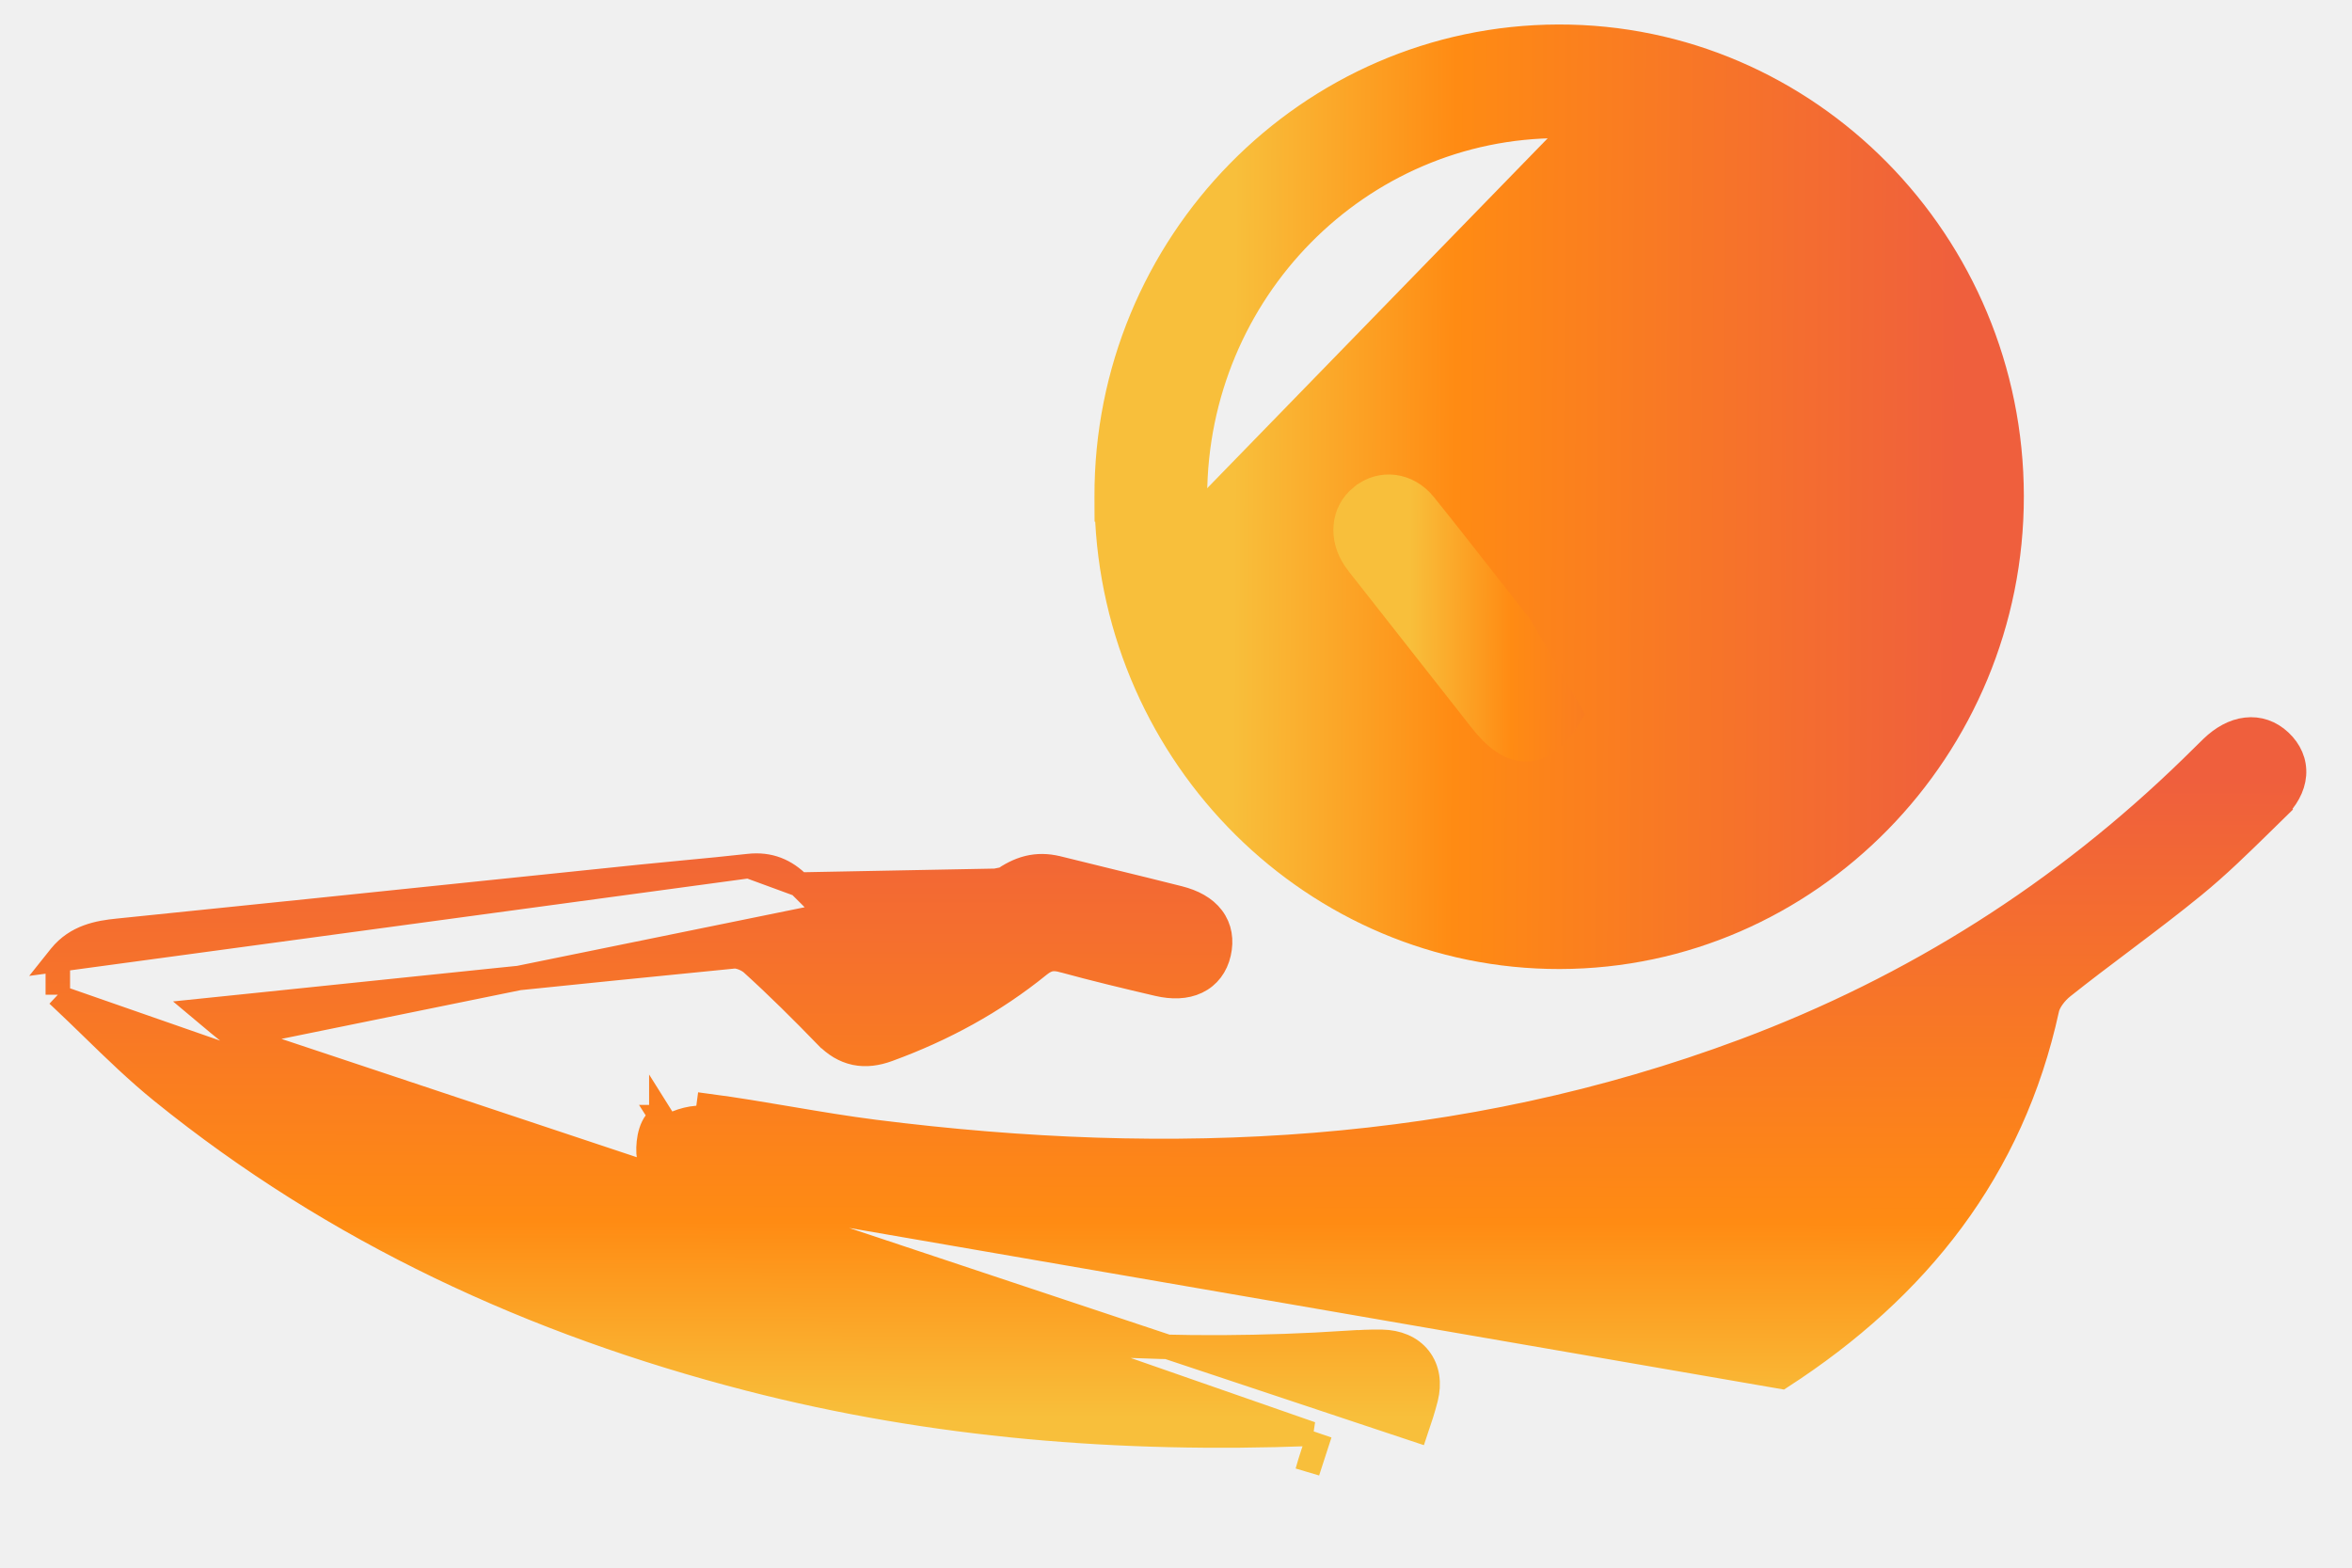
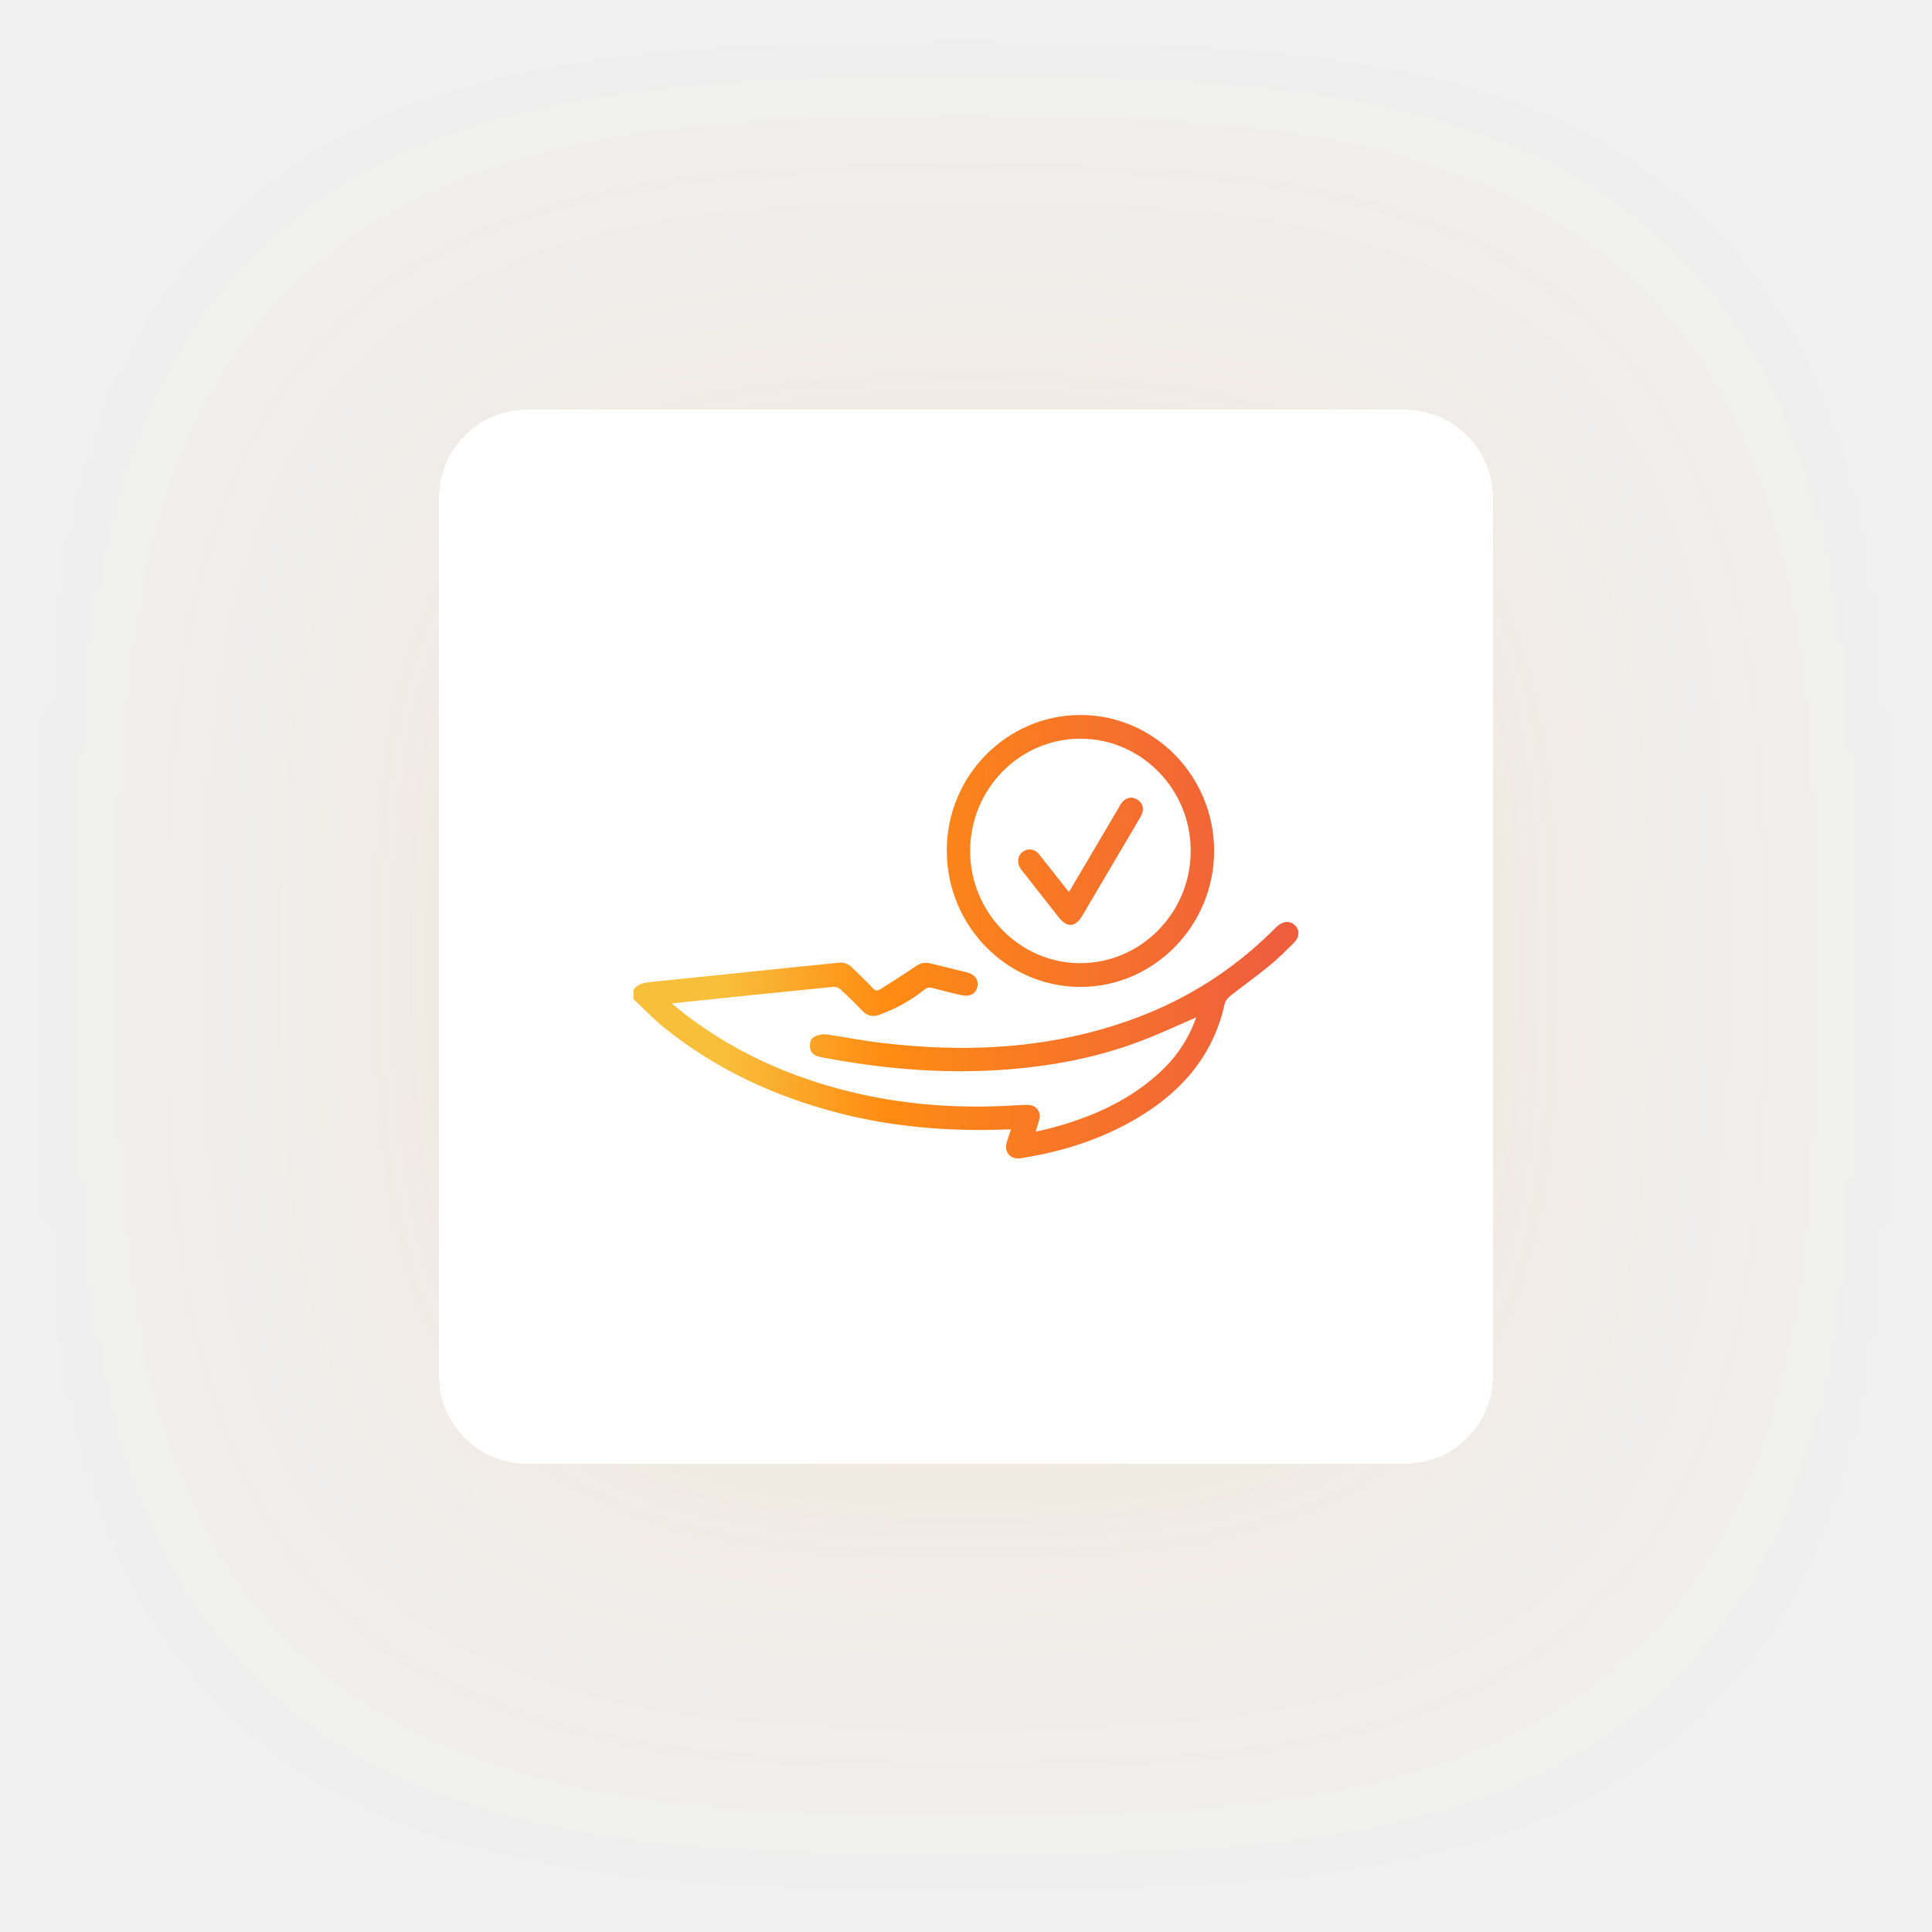
- <svg xmlns="http://www.w3.org/2000/svg" width="48" height="32" viewBox="0 0 48 32" fill="none">
-   <path d="M1.18 19.589L1.235 19.52C1.561 19.118 2.011 19.039 2.406 18.999C5.022 18.733 7.638 18.461 10.253 18.19C11.2 18.092 12.146 17.994 13.092 17.896L13.092 17.896C13.388 17.866 13.681 17.838 13.973 17.81C14.41 17.769 14.844 17.727 15.28 17.678L1.18 19.589ZM1.18 19.589L1.18 19.677M1.18 19.589L1.18 19.677M1.18 19.677L1.18 19.678L1.18 19.679L1.18 19.68L1.18 19.681L1.18 19.682L1.18 19.683L1.18 19.684L1.18 19.685L1.18 19.686L1.18 19.687L1.18 19.688L1.18 19.689L1.18 19.69L1.18 19.691L1.18 19.692L1.18 19.693L1.18 19.694L1.18 19.695L1.18 19.696L1.18 19.697L1.18 19.698L1.18 19.699L1.18 19.7L1.18 19.701L1.18 19.702L1.18 19.703L1.18 19.704L1.18 19.706L1.18 19.706L1.18 19.707L1.18 19.709L1.18 19.709L1.18 19.711L1.18 19.712L1.18 19.713L1.18 19.714L1.18 19.715L1.18 19.716L1.18 19.717L1.18 19.718L1.18 19.719L1.18 19.72L1.18 19.721L1.18 19.722L1.18 19.723L1.18 19.724L1.18 19.725L1.18 19.726L1.18 19.727L1.18 19.728L1.18 19.729L1.18 19.73L1.18 19.731L1.18 19.732L1.18 19.733L1.18 19.734L1.18 19.735L1.18 19.736L1.18 19.737L1.18 19.738L1.18 19.739L1.18 19.74L1.18 19.741L1.18 19.742L1.18 19.743L1.18 19.744L1.18 19.745L1.18 19.746L1.18 19.747L1.18 19.748L1.18 19.749L1.18 19.75L1.18 19.751L1.18 19.752L1.18 19.753L1.18 19.754L1.18 19.755L1.18 19.756L1.18 19.757L1.18 19.758L1.18 19.759L1.18 19.76L1.18 19.761L1.18 19.762L1.18 19.763L1.18 19.764L1.18 19.765L1.18 19.766L1.18 19.767L1.18 19.768L1.18 19.769L1.18 19.77L1.18 19.771L1.18 19.773L1.18 19.773L1.18 19.774L1.18 19.776L1.18 19.776L1.18 19.777L1.18 19.779L1.18 19.78L1.18 19.781L1.18 19.782L1.18 19.783L1.18 19.784L1.18 19.785L1.18 19.786L1.18 19.787L1.18 19.788L1.18 19.789L1.18 19.79L1.18 19.791L1.18 19.792L1.18 19.793L1.18 19.794L1.18 19.795L1.18 19.796L1.18 19.797L1.18 19.798L1.18 19.799L1.18 19.8L1.18 19.801L1.18 19.802L1.18 19.803L1.18 19.804L1.18 19.805L1.18 19.806L1.18 19.807L1.18 19.808L1.18 19.809L1.18 19.81L1.18 19.811L1.18 19.812L1.18 19.813L1.18 19.814L1.18 19.815L1.18 19.816L1.18 19.817L1.18 19.818L1.18 19.819L1.18 19.82L1.18 19.821L1.18 19.822L1.18 19.823L1.18 19.824L1.18 19.825L1.18 19.826L1.18 19.827L1.18 19.828L1.18 19.829L1.18 19.83L1.18 19.831L1.18 19.832L1.18 19.833L1.18 19.834L1.18 19.835L1.18 19.836L1.18 19.837L1.18 19.838L1.18 19.839L1.18 19.84L1.18 19.841L1.18 19.843L1.18 19.843L1.18 19.845L1.18 19.846L1.18 19.847L1.18 19.848L1.18 19.849L1.18 19.85L1.18 19.851L1.18 19.852L1.18 19.853L1.18 19.854L1.18 19.855L1.18 19.856L1.18 19.857L1.18 19.858L1.18 19.859L1.18 19.86L1.18 19.861L1.18 19.862L1.18 19.863L1.18 19.864L1.18 19.865L1.18 19.866L1.18 19.867L1.18 19.868L1.18 19.869L1.18 19.87L1.18 19.871L1.18 19.872L1.18 19.873L1.18 19.874L1.18 19.875L1.18 19.876L1.18 19.877L1.18 19.878L1.18 19.879L1.18 19.88L1.18 19.881L1.18 19.882L1.18 19.883L1.18 19.884L1.18 19.885L1.18 19.886L1.18 19.887L1.18 19.888L1.18 19.889L1.18 19.89L1.18 19.891L1.18 19.892L1.18 19.893L1.18 19.894L1.18 19.895L1.18 19.896L1.18 19.897L1.18 19.898L1.18 19.899L1.18 19.9L1.18 19.901L1.18 19.902L1.18 19.903L1.18 19.904L1.18 19.905L1.18 19.906L1.18 19.907L1.18 19.909L1.18 19.91L1.18 19.91L1.18 19.912L1.18 19.913L1.18 19.913L1.18 19.915L1.18 19.916L1.18 19.917L1.18 19.918L1.18 19.919L1.18 19.92L1.18 19.921L1.18 19.922L1.18 19.923L1.18 19.924L1.18 19.925L1.18 19.926L1.18 19.927L1.18 19.928L1.18 19.929L1.18 19.93L1.18 19.931L1.18 19.932L1.18 19.933L1.18 19.934L1.18 19.935L1.18 19.936L1.18 19.937L1.18 19.938L1.18 19.939L1.18 19.94L1.18 19.941L1.18 19.942L1.18 19.943L1.18 19.944L1.18 19.945L1.18 19.946L1.18 19.947L1.18 19.948L1.18 19.949L1.18 19.95L1.18 19.951L1.18 19.952L1.18 19.953L1.18 19.954L1.18 19.955L1.18 19.956L1.18 19.957L1.18 19.958L1.18 19.959L1.18 19.96L1.18 19.961L1.18 19.962L1.18 19.963L1.18 19.964L1.18 19.965L1.18 19.966L1.18 19.967L1.18 19.968L1.18 19.969L1.18 19.97L1.18 19.971L1.18 19.972L1.18 19.973L1.18 19.974L1.18 19.975L1.18 19.977L1.18 19.977L1.18 19.979L1.18 19.98L1.18 19.98L1.18 19.982L1.18 19.983L1.18 19.984L1.18 19.985L1.18 19.986L1.18 19.987L1.18 19.988L1.18 19.989L1.18 19.99L1.18 19.991L1.18 19.992L1.18 19.993L1.18 19.994L1.18 19.995L1.18 19.996L1.18 19.997L1.18 19.998L1.18 19.999L1.18 20L1.18 20.001L1.18 20.002L1.18 20.003L1.18 20.004L1.18 20.005L1.18 20.006L1.18 20.007L1.18 20.008L1.18 20.009L1.18 20.01L1.18 20.011L1.18 20.012L1.18 20.013L1.18 20.014L1.18 20.015L1.18 20.016L1.18 20.017L1.18 20.018L1.18 20.019L1.18 20.02L1.18 20.021L1.18 20.022L1.18 20.023L1.18 20.024L1.18 20.025L1.18 20.026L1.18 20.027L1.18 20.028L1.18 20.029L1.18 20.03L1.18 20.031L1.18 20.032L1.18 20.033L1.18 20.034L1.18 20.035L1.18 20.036L1.18 20.037L1.18 20.038L1.18 20.039L1.18 20.04L1.18 20.041L1.18 20.042L1.18 20.043L1.18 20.044L1.18 20.046L1.18 20.047L1.18 20.047L1.18 20.049L1.18 20.049L1.18 20.05L1.18 20.052L1.18 20.053L1.18 20.054L1.18 20.055L1.18 20.056L1.18 20.057L1.18 20.058L1.18 20.059L1.18 20.06L1.18 20.061L1.18 20.062L1.18 20.063L1.18 20.064L1.18 20.065L1.18 20.066L1.18 20.067L1.18 20.068L1.18 20.069L1.18 20.07L1.18 20.071L1.18 20.072L1.18 20.073L1.18 20.074L1.18 20.075L1.18 20.076L1.18 20.077L1.18 20.078L1.18 20.079L1.18 20.08L1.18 20.081L1.18 20.082L1.18 20.083L1.18 20.084L1.18 20.085L1.18 20.086L1.18 20.087L1.18 20.088L1.18 20.089L1.18 20.09L1.18 20.091L1.18 20.092L1.18 20.093L1.18 20.094L1.18 20.095L1.18 20.096L1.18 20.097L1.18 20.098L1.18 20.099L1.18 20.1L1.18 20.101L1.18 20.102L1.18 20.103L1.18 20.104L1.18 20.105L1.18 20.106L1.18 20.107L1.18 20.108L1.18 20.109L1.18 20.11L1.18 20.111L1.18 20.112L1.18 20.113L1.18 20.114L1.18 20.116L1.18 20.116L1.18 20.117L1.18 20.119L1.18 20.119L1.18 20.121L1.18 20.122L1.18 20.123L1.18 20.124L1.18 20.125L1.18 20.126L1.18 20.127L1.18 20.128L1.18 20.129L1.18 20.13L1.18 20.131L1.18 20.132L1.18 20.133L1.18 20.134L1.18 20.135L1.18 20.136L1.18 20.137L1.18 20.138L1.18 20.139L1.18 20.14L1.18 20.141L1.18 20.142L1.18 20.143L1.18 20.144L1.18 20.145L1.18 20.146L1.18 20.147L1.18 20.148L1.18 20.149L1.18 20.15L1.18 20.151L1.18 20.152L1.18 20.153L1.18 20.154L1.18 20.155L1.18 20.156L1.18 20.157L1.18 20.158L1.18 20.159L1.18 20.16L1.18 20.161L1.18 20.162L1.18 20.163L1.18 20.164L1.18 20.165L1.18 20.166L1.18 20.167L1.18 20.168L1.18 20.169L1.18 20.17L1.18 20.171L1.18 20.172L1.18 20.173L1.18 20.174L1.18 20.175L1.18 20.176L1.18 20.177L1.18 20.178L1.18 20.179L1.18 20.18L1.18 20.181L1.18 20.183L1.18 20.183L1.18 20.184L1.18 20.186L1.18 20.186L1.18 20.188L1.18 20.189L1.18 20.19L1.18 20.191L1.18 20.192L1.18 20.193L1.18 20.194L1.18 20.195L1.18 20.196L1.18 20.197L1.18 20.305M1.18 19.677L1.18 20.305M13.63 23.014C13.851 22.874 14.171 22.79 14.429 22.825L14.462 22.577C14.462 22.577 14.462 22.577 14.462 22.577C15.014 22.65 15.563 22.743 16.106 22.835L16.165 22.845C16.729 22.94 17.288 23.034 17.85 23.105C23.907 23.871 29.852 23.6 35.603 21.449L35.603 21.449C39.063 20.155 42.106 18.223 44.735 15.661L44.735 15.661C44.791 15.607 44.852 15.546 44.914 15.485C44.99 15.409 45.068 15.332 45.141 15.262L45.142 15.261C45.351 15.06 45.588 14.925 45.838 14.896C46.095 14.865 46.337 14.95 46.532 15.134C46.728 15.318 46.836 15.555 46.815 15.818C46.794 16.073 46.656 16.312 46.444 16.518L46.27 16.339L46.444 16.518C46.355 16.605 46.266 16.692 46.177 16.78C45.726 17.222 45.265 17.675 44.767 18.081C44.329 18.439 43.879 18.781 43.43 19.119C43.385 19.154 43.339 19.188 43.293 19.223C42.89 19.526 42.49 19.828 42.098 20.14L42.098 20.14C41.94 20.265 41.806 20.451 41.775 20.596C41.061 23.875 39.132 26.303 36.355 28.101L13.615 24.169C13.434 24.062 13.29 23.892 13.248 23.634L13.248 23.634C13.227 23.507 13.232 23.351 13.259 23.214C13.273 23.144 13.294 23.07 13.327 23.002C13.358 22.937 13.41 22.857 13.497 22.803M13.63 23.014L13.497 22.802C13.497 22.802 13.497 22.803 13.497 22.803M13.63 23.014C13.505 23.093 13.464 23.404 13.495 23.594L13.497 22.803M13.63 23.014L13.496 22.803C13.496 22.803 13.497 22.803 13.497 22.803M16.311 18.056L16.312 18.057C16.489 18.238 16.672 18.414 16.858 18.593C16.903 18.637 16.948 18.68 16.994 18.724C17.225 18.948 17.458 19.177 17.679 19.42M16.311 18.056L20.445 17.977C19.929 18.342 19.395 18.677 18.855 19.017C18.608 19.172 18.36 19.328 18.11 19.489L18.11 19.489C17.991 19.566 17.926 19.573 17.888 19.568C17.849 19.562 17.783 19.535 17.679 19.42M16.311 18.056C16.032 17.771 15.702 17.631 15.281 17.678L16.311 18.056ZM17.679 19.42L17.493 19.588L17.678 19.42C17.678 19.42 17.679 19.42 17.679 19.42ZM21.583 17.722L21.584 17.722C21.931 17.809 22.282 17.894 22.633 17.98C23.109 18.096 23.587 18.213 24.061 18.333C24.345 18.405 24.586 18.531 24.738 18.732C24.897 18.942 24.932 19.195 24.873 19.455L24.873 19.455C24.814 19.717 24.662 19.926 24.424 20.039C24.195 20.148 23.919 20.152 23.629 20.084C22.986 19.934 22.341 19.779 21.702 19.604L21.701 19.604C21.586 19.572 21.504 19.569 21.437 19.581C21.371 19.594 21.298 19.626 21.205 19.701L21.205 19.701C20.28 20.452 19.245 21.013 18.124 21.422L18.124 21.422C17.898 21.505 17.674 21.538 17.453 21.492C17.231 21.445 17.038 21.325 16.867 21.148L16.866 21.148C16.371 20.638 15.869 20.138 15.347 19.665C15.304 19.626 15.236 19.585 15.159 19.555C15.08 19.525 15.013 19.517 14.973 19.52L14.973 19.521C11.733 19.841 8.495 20.178 5.256 20.515C4.885 20.553 4.514 20.592 4.144 20.63C4.364 20.815 4.566 20.984 4.778 21.148L21.583 17.722ZM21.583 17.722C21.372 17.67 21.173 17.668 20.979 17.716M21.583 17.722L20.979 17.716M1.18 20.305L1.259 20.379M1.18 20.305L1.259 20.379M1.259 20.379C1.466 20.573 1.672 20.773 1.881 20.976C2.34 21.423 2.81 21.879 3.311 22.284C6.846 25.144 10.889 27.009 15.289 28.144M1.259 20.379L26.756 29.267C22.886 29.414 19.053 29.115 15.289 28.144M20.979 17.716C20.788 17.764 20.614 17.857 20.445 17.977L20.979 17.716ZM15.289 28.144L15.351 27.902L15.289 28.144ZM26.935 29.265C26.931 29.276 26.927 29.288 26.923 29.299C26.834 29.555 26.749 29.799 26.683 30.041C26.683 30.041 26.683 30.041 26.683 30.041L26.935 29.265ZM28.902 29.183C28.977 28.961 29.046 28.749 29.099 28.539L29.099 28.539C29.174 28.239 29.136 27.947 28.961 27.724C28.787 27.503 28.512 27.396 28.206 27.39L28.205 27.39C27.959 27.385 27.714 27.399 27.48 27.414L27.496 27.664L27.48 27.414C24.111 27.63 20.77 27.467 17.465 26.795C12.8 25.847 8.532 24.048 4.778 21.148L28.902 29.183Z" fill="url(#paint0_linear_5624_6941)" stroke="url(#paint1_linear_5624_6941)" stroke-width="0.5" />
-   <path d="M24.135 10.122C24.121 14.398 27.562 17.934 31.762 17.956L24.135 10.122ZM24.135 10.122L24.313 10.297L24.314 10.296L24.385 10.224M24.135 10.122L24.137 10.122L24.385 10.123C24.385 10.156 24.385 10.19 24.385 10.224M24.385 10.224C24.426 14.321 27.739 17.685 31.763 17.706H31.763C35.87 17.729 39.245 14.33 39.254 10.146C39.263 5.976 35.923 2.576 31.831 2.57M24.385 10.224L24.386 10.223L24.386 10.121C24.4 5.939 27.733 2.566 31.831 2.57M31.831 2.57L31.831 2.32L31.831 2.57ZM22.586 10.149L22.587 10.398H22.591C22.74 15.459 26.831 19.538 31.831 19.53C36.914 19.522 41.059 15.284 41.053 10.123C41.047 4.954 36.895 0.738 31.805 0.75C26.704 0.762 22.567 4.987 22.586 10.149Z" fill="url(#paint2_linear_5624_6941)" stroke="url(#paint3_linear_5624_6941)" stroke-width="0.5" />
-   <path d="M31.02 12.774C30.98 12.726 30.944 12.681 30.907 12.635C30.715 12.392 30.524 12.147 30.332 11.902C29.913 11.367 29.492 10.829 29.065 10.299L29.065 10.299C28.731 9.886 28.185 9.817 27.792 10.133L27.791 10.133C27.393 10.453 27.366 10.99 27.652 11.413L27.652 11.413C27.707 11.493 27.768 11.569 27.822 11.637C27.831 11.649 27.84 11.66 27.849 11.671C28.642 12.679 29.434 13.687 30.226 14.696L30.226 14.696C30.503 15.049 30.817 15.316 31.183 15.292C31.55 15.268 31.826 14.962 32.055 14.575L31.02 12.774Z" fill="url(#paint4_linear_5624_6941)" stroke="url(#paint5_linear_5624_6941)" stroke-width="0.5" />
+ <svg xmlns="http://www.w3.org/2000/svg" width="132" height="132" viewBox="0 0 132 132" fill="none">
+   <g filter="url(#filter0_d_6574_15169)">
+     <rect x="30" y="28" width="72" height="72" rx="6" fill="white" shape-rendering="crispEdges" />
+     <path d="M43.43 67.677C43.686 67.359 44.043 67.287 44.431 67.247C47.993 66.885 51.556 66.513 55.118 66.145C55.848 66.07 56.58 66.008 57.309 65.926C57.645 65.888 57.901 65.995 58.133 66.231C58.581 66.69 59.065 67.115 59.493 67.588C59.739 67.859 59.956 67.886 60.246 67.699C61.029 67.194 61.831 66.717 62.59 66.18C62.896 65.963 63.172 65.878 63.524 65.965C64.348 66.17 65.175 66.366 65.999 66.575C66.507 66.704 66.721 66.993 66.629 67.4C66.54 67.793 66.2 67.961 65.686 67.841C65.044 67.691 64.402 67.536 63.767 67.363C63.489 67.287 63.281 67.318 63.048 67.507C62.147 68.238 61.136 68.787 60.039 69.187C59.645 69.33 59.338 69.274 59.046 68.974C58.549 68.462 58.042 67.957 57.515 67.48C57.376 67.354 57.131 67.253 56.948 67.272C53.311 67.632 49.677 68.012 46.041 68.389C45.914 68.402 45.788 68.436 45.57 68.477C45.959 68.798 46.285 69.082 46.625 69.345C50.414 72.272 54.717 74.085 59.416 75.04C62.745 75.717 66.109 75.881 69.496 75.664C69.731 75.649 69.966 75.635 70.2 75.639C70.708 75.65 70.979 75.988 70.856 76.478C70.776 76.798 70.66 77.108 70.536 77.496C70.802 77.45 71.013 77.425 71.217 77.375C74.147 76.671 76.881 75.564 79.155 73.551C80.409 72.44 81.339 71.107 81.88 69.527C81.916 69.423 81.934 69.314 81.952 69.247C80.599 69.832 79.267 70.463 77.891 70.986C74.787 72.167 71.547 72.747 68.232 72.96C64.176 73.218 60.166 72.849 56.185 72.095C55.866 72.035 55.553 71.945 55.495 71.594C55.464 71.404 55.505 71.092 55.63 71.014C55.85 70.874 56.171 70.79 56.429 70.825C57.562 70.975 58.684 71.209 59.818 71.353C65.903 72.122 71.892 71.852 77.691 69.683C81.183 68.377 84.256 66.426 86.909 63.84C87.045 63.708 87.178 63.573 87.315 63.442C87.683 63.088 88.072 63.042 88.36 63.316C88.66 63.597 88.638 63.98 88.27 64.339C87.728 64.867 87.194 65.409 86.609 65.887C85.741 66.596 84.821 67.245 83.943 67.944C83.758 68.09 83.579 68.322 83.53 68.543C82.833 71.746 80.951 74.122 78.219 75.891C75.629 77.569 72.75 78.515 69.701 78.988C69.133 79.076 68.772 78.664 68.924 78.107C69.018 77.762 69.147 77.426 69.284 77.017C69.077 77.017 68.912 77.011 68.747 77.017C64.896 77.164 61.088 76.866 57.351 75.902C52.98 74.775 48.971 72.924 45.468 70.089C44.748 69.507 44.107 68.829 43.43 68.197C43.43 68.023 43.43 67.85 43.43 67.677Z" fill="url(#paint0_linear_6574_15169)" />
+     <path d="M64.835 58.148C64.817 53.121 68.846 49.012 73.805 49C78.753 48.988 82.796 53.088 82.802 58.123C82.808 63.151 78.771 67.272 73.83 67.28C68.891 67.288 64.855 63.191 64.837 58.148H64.835ZM66.134 58.122C66.121 62.398 69.561 65.934 73.761 65.956C78.01 65.98 81.494 62.465 81.503 58.147C81.512 53.842 78.064 50.326 73.83 50.32C69.59 50.316 66.149 53.804 66.135 58.121L66.134 58.122Z" fill="url(#paint1_linear_6574_15169)" />
+     <path d="M73.055 61.209C74.25 59.182 75.414 57.208 76.578 55.234C76.652 55.109 76.719 54.973 76.817 54.87C77.058 54.616 77.352 54.579 77.64 54.768C77.912 54.946 78.005 55.217 77.888 55.535C77.843 55.657 77.774 55.771 77.708 55.883C76.42 58.071 75.131 60.261 73.84 62.448C73.389 63.214 72.971 63.238 72.423 62.542C71.631 61.533 70.839 60.525 70.046 59.517C69.982 59.437 69.918 59.358 69.86 59.273C69.632 58.937 69.671 58.552 69.949 58.328C70.228 58.104 70.619 58.143 70.871 58.457C71.493 59.228 72.099 60.012 72.712 60.791C72.81 60.915 72.913 61.036 73.055 61.208V61.209Z" fill="url(#paint2_linear_6574_15169)" />
+     <path d="M43.43 67.677C43.686 67.359 44.043 67.287 44.431 67.247C47.993 66.885 51.556 66.513 55.118 66.145C55.848 66.07 56.58 66.008 57.309 65.926C57.645 65.888 57.901 65.995 58.133 66.231C58.581 66.69 59.065 67.115 59.493 67.588C59.739 67.859 59.956 67.886 60.246 67.699C61.029 67.194 61.831 66.717 62.59 66.18C62.896 65.963 63.172 65.878 63.524 65.965C64.348 66.17 65.175 66.366 65.999 66.575C66.507 66.704 66.721 66.993 66.629 67.4C66.54 67.793 66.2 67.961 65.686 67.841C65.044 67.691 64.402 67.536 63.767 67.363C63.489 67.287 63.281 67.318 63.048 67.507C62.147 68.238 61.136 68.787 60.039 69.187C59.645 69.33 59.338 69.274 59.046 68.974C58.549 68.462 58.042 67.957 57.515 67.48C57.376 67.354 57.131 67.253 56.948 67.272C53.311 67.632 49.677 68.012 46.041 68.389C45.914 68.402 45.788 68.436 45.57 68.477C45.959 68.798 46.285 69.082 46.625 69.345C50.414 72.272 54.717 74.085 59.416 75.04C62.745 75.717 66.109 75.881 69.496 75.664C69.731 75.649 69.966 75.635 70.2 75.639C70.708 75.65 70.979 75.988 70.856 76.478C70.776 76.798 70.66 77.108 70.536 77.496C70.802 77.45 71.013 77.425 71.217 77.375C74.147 76.671 76.881 75.564 79.155 73.551C80.409 72.44 81.339 71.107 81.88 69.527C81.916 69.423 81.934 69.314 81.952 69.247C80.599 69.832 79.267 70.463 77.891 70.986C74.787 72.167 71.547 72.747 68.232 72.96C64.176 73.218 60.166 72.849 56.185 72.095C55.866 72.035 55.553 71.945 55.495 71.594C55.464 71.404 55.505 71.092 55.63 71.014C55.85 70.874 56.171 70.79 56.429 70.825C57.562 70.975 58.684 71.209 59.818 71.353C65.903 72.122 71.892 71.852 77.691 69.683C81.183 68.377 84.256 66.426 86.909 63.84C87.045 63.708 87.178 63.573 87.315 63.442C87.683 63.088 88.072 63.042 88.36 63.316C88.66 63.597 88.638 63.98 88.27 64.339C87.728 64.867 87.194 65.409 86.609 65.887C85.741 66.596 84.821 67.245 83.943 67.944C83.758 68.09 83.579 68.322 83.53 68.543C82.833 71.746 80.951 74.122 78.219 75.891C75.629 77.569 72.75 78.515 69.701 78.988C69.133 79.076 68.772 78.664 68.924 78.107C69.018 77.762 69.147 77.426 69.284 77.017C69.077 77.017 68.912 77.011 68.747 77.017C64.896 77.164 61.088 76.866 57.351 75.902C52.98 74.775 48.971 72.924 45.468 70.089C44.748 69.507 44.107 68.829 43.43 68.197C43.43 68.023 43.43 67.85 43.43 67.677Z" stroke="url(#paint3_linear_6574_15169)" stroke-width="0.3" />
+     <path d="M64.835 58.148C64.817 53.121 68.846 49.012 73.805 49C78.753 48.988 82.796 53.088 82.802 58.123C82.808 63.151 78.771 67.272 73.83 67.28C68.891 67.288 64.855 63.191 64.837 58.148H64.835ZM66.134 58.122C66.121 62.398 69.561 65.934 73.761 65.956C78.01 65.98 81.494 62.465 81.503 58.147C81.512 53.842 78.064 50.326 73.83 50.32C69.59 50.316 66.149 53.804 66.135 58.121L66.134 58.122Z" stroke="url(#paint4_linear_6574_15169)" stroke-width="0.3" />
+     <path d="M73.055 61.209C74.25 59.182 75.414 57.208 76.578 55.234C76.652 55.109 76.719 54.973 76.817 54.87C77.058 54.616 77.352 54.579 77.64 54.768C77.912 54.946 78.005 55.217 77.888 55.535C77.843 55.657 77.774 55.771 77.708 55.883C76.42 58.071 75.131 60.261 73.84 62.448C73.389 63.214 72.971 63.238 72.423 62.542C71.631 61.533 70.839 60.525 70.046 59.517C69.982 59.437 69.918 59.358 69.86 59.273C69.632 58.937 69.671 58.552 69.949 58.328C70.228 58.104 70.619 58.143 70.871 58.457C71.493 59.228 72.099 60.012 72.712 60.791C72.81 60.915 72.913 61.036 73.055 61.208V61.209Z" stroke="url(#paint5_linear_6574_15169)" stroke-width="0.3" />
+   </g>
  <defs>
-     <linearGradient id="paint0_linear_5624_6941" x1="10.11" y1="28.908" x2="10.132" y2="15.846" gradientUnits="userSpaceOnUse">
+     <filter id="filter0_d_6574_15169" x="0" y="0" width="132" height="132" filterUnits="userSpaceOnUse" color-interpolation-filters="sRGB">
+       <feFlood flood-opacity="0" result="BackgroundImageFix" />
+       <feColorMatrix in="SourceAlpha" type="matrix" values="0 0 0 0 0 0 0 0 0 0 0 0 0 0 0 0 0 0 127 0" result="hardAlpha" />
+       <feOffset dy="2" />
+       <feGaussianBlur stdDeviation="15" />
+       <feComposite in2="hardAlpha" operator="out" />
+       <feColorMatrix type="matrix" values="0 0 0 0 1 0 0 0 0 0.545 0 0 0 0 0.075 0 0 0 0.12 0" />
+       <feBlend mode="normal" in2="BackgroundImageFix" result="effect1_dropShadow_6574_15169" />
+       <feBlend mode="normal" in="SourceGraphic" in2="effect1_dropShadow_6574_15169" result="shape" />
+     </filter>
+     <linearGradient id="paint0_linear_6574_15169" x1="49.382" y1="54.769" x2="86.555" y2="55.043" gradientUnits="userSpaceOnUse">
      <stop stop-color="#F8BF3B" />
      <stop offset="0.305" stop-color="#FF8B13" />
      <stop offset="1" stop-color="#EF5F3D" />
    </linearGradient>
-     <linearGradient id="paint1_linear_5624_6941" x1="10.11" y1="28.908" x2="10.132" y2="15.846" gradientUnits="userSpaceOnUse">
+     <linearGradient id="paint1_linear_6574_15169" x1="49.382" y1="54.769" x2="86.555" y2="55.043" gradientUnits="userSpaceOnUse">
      <stop stop-color="#F8BF3B" />
      <stop offset="0.305" stop-color="#FF8B13" />
      <stop offset="1" stop-color="#EF5F3D" />
    </linearGradient>
-     <linearGradient id="paint2_linear_5624_6941" x1="25.205" y1="4.515" x2="40.002" y2="4.587" gradientUnits="userSpaceOnUse">
+     <linearGradient id="paint2_linear_6574_15169" x1="49.382" y1="54.769" x2="86.555" y2="55.043" gradientUnits="userSpaceOnUse">
      <stop stop-color="#F8BF3B" />
      <stop offset="0.305" stop-color="#FF8B13" />
      <stop offset="1" stop-color="#EF5F3D" />
    </linearGradient>
-     <linearGradient id="paint3_linear_5624_6941" x1="25.205" y1="4.515" x2="40.002" y2="4.587" gradientUnits="userSpaceOnUse">
+     <linearGradient id="paint3_linear_6574_15169" x1="49.382" y1="54.769" x2="86.555" y2="55.043" gradientUnits="userSpaceOnUse">
      <stop stop-color="#F8BF3B" />
      <stop offset="0.305" stop-color="#FF8B13" />
      <stop offset="1" stop-color="#EF5F3D" />
    </linearGradient>
-     <linearGradient id="paint4_linear_5624_6941" x1="28.796" y1="8.263" x2="35.57" y2="8.295" gradientUnits="userSpaceOnUse">
+     <linearGradient id="paint4_linear_6574_15169" x1="49.382" y1="54.769" x2="86.555" y2="55.043" gradientUnits="userSpaceOnUse">
      <stop stop-color="#F8BF3B" />
      <stop offset="0.305" stop-color="#FF8B13" />
      <stop offset="1" stop-color="#EF5F3D" />
    </linearGradient>
-     <linearGradient id="paint5_linear_5624_6941" x1="28.796" y1="8.263" x2="35.57" y2="8.295" gradientUnits="userSpaceOnUse">
+     <linearGradient id="paint5_linear_6574_15169" x1="49.382" y1="54.769" x2="86.555" y2="55.043" gradientUnits="userSpaceOnUse">
      <stop stop-color="#F8BF3B" />
      <stop offset="0.305" stop-color="#FF8B13" />
      <stop offset="1" stop-color="#EF5F3D" />
    </linearGradient>
  </defs>
</svg>
